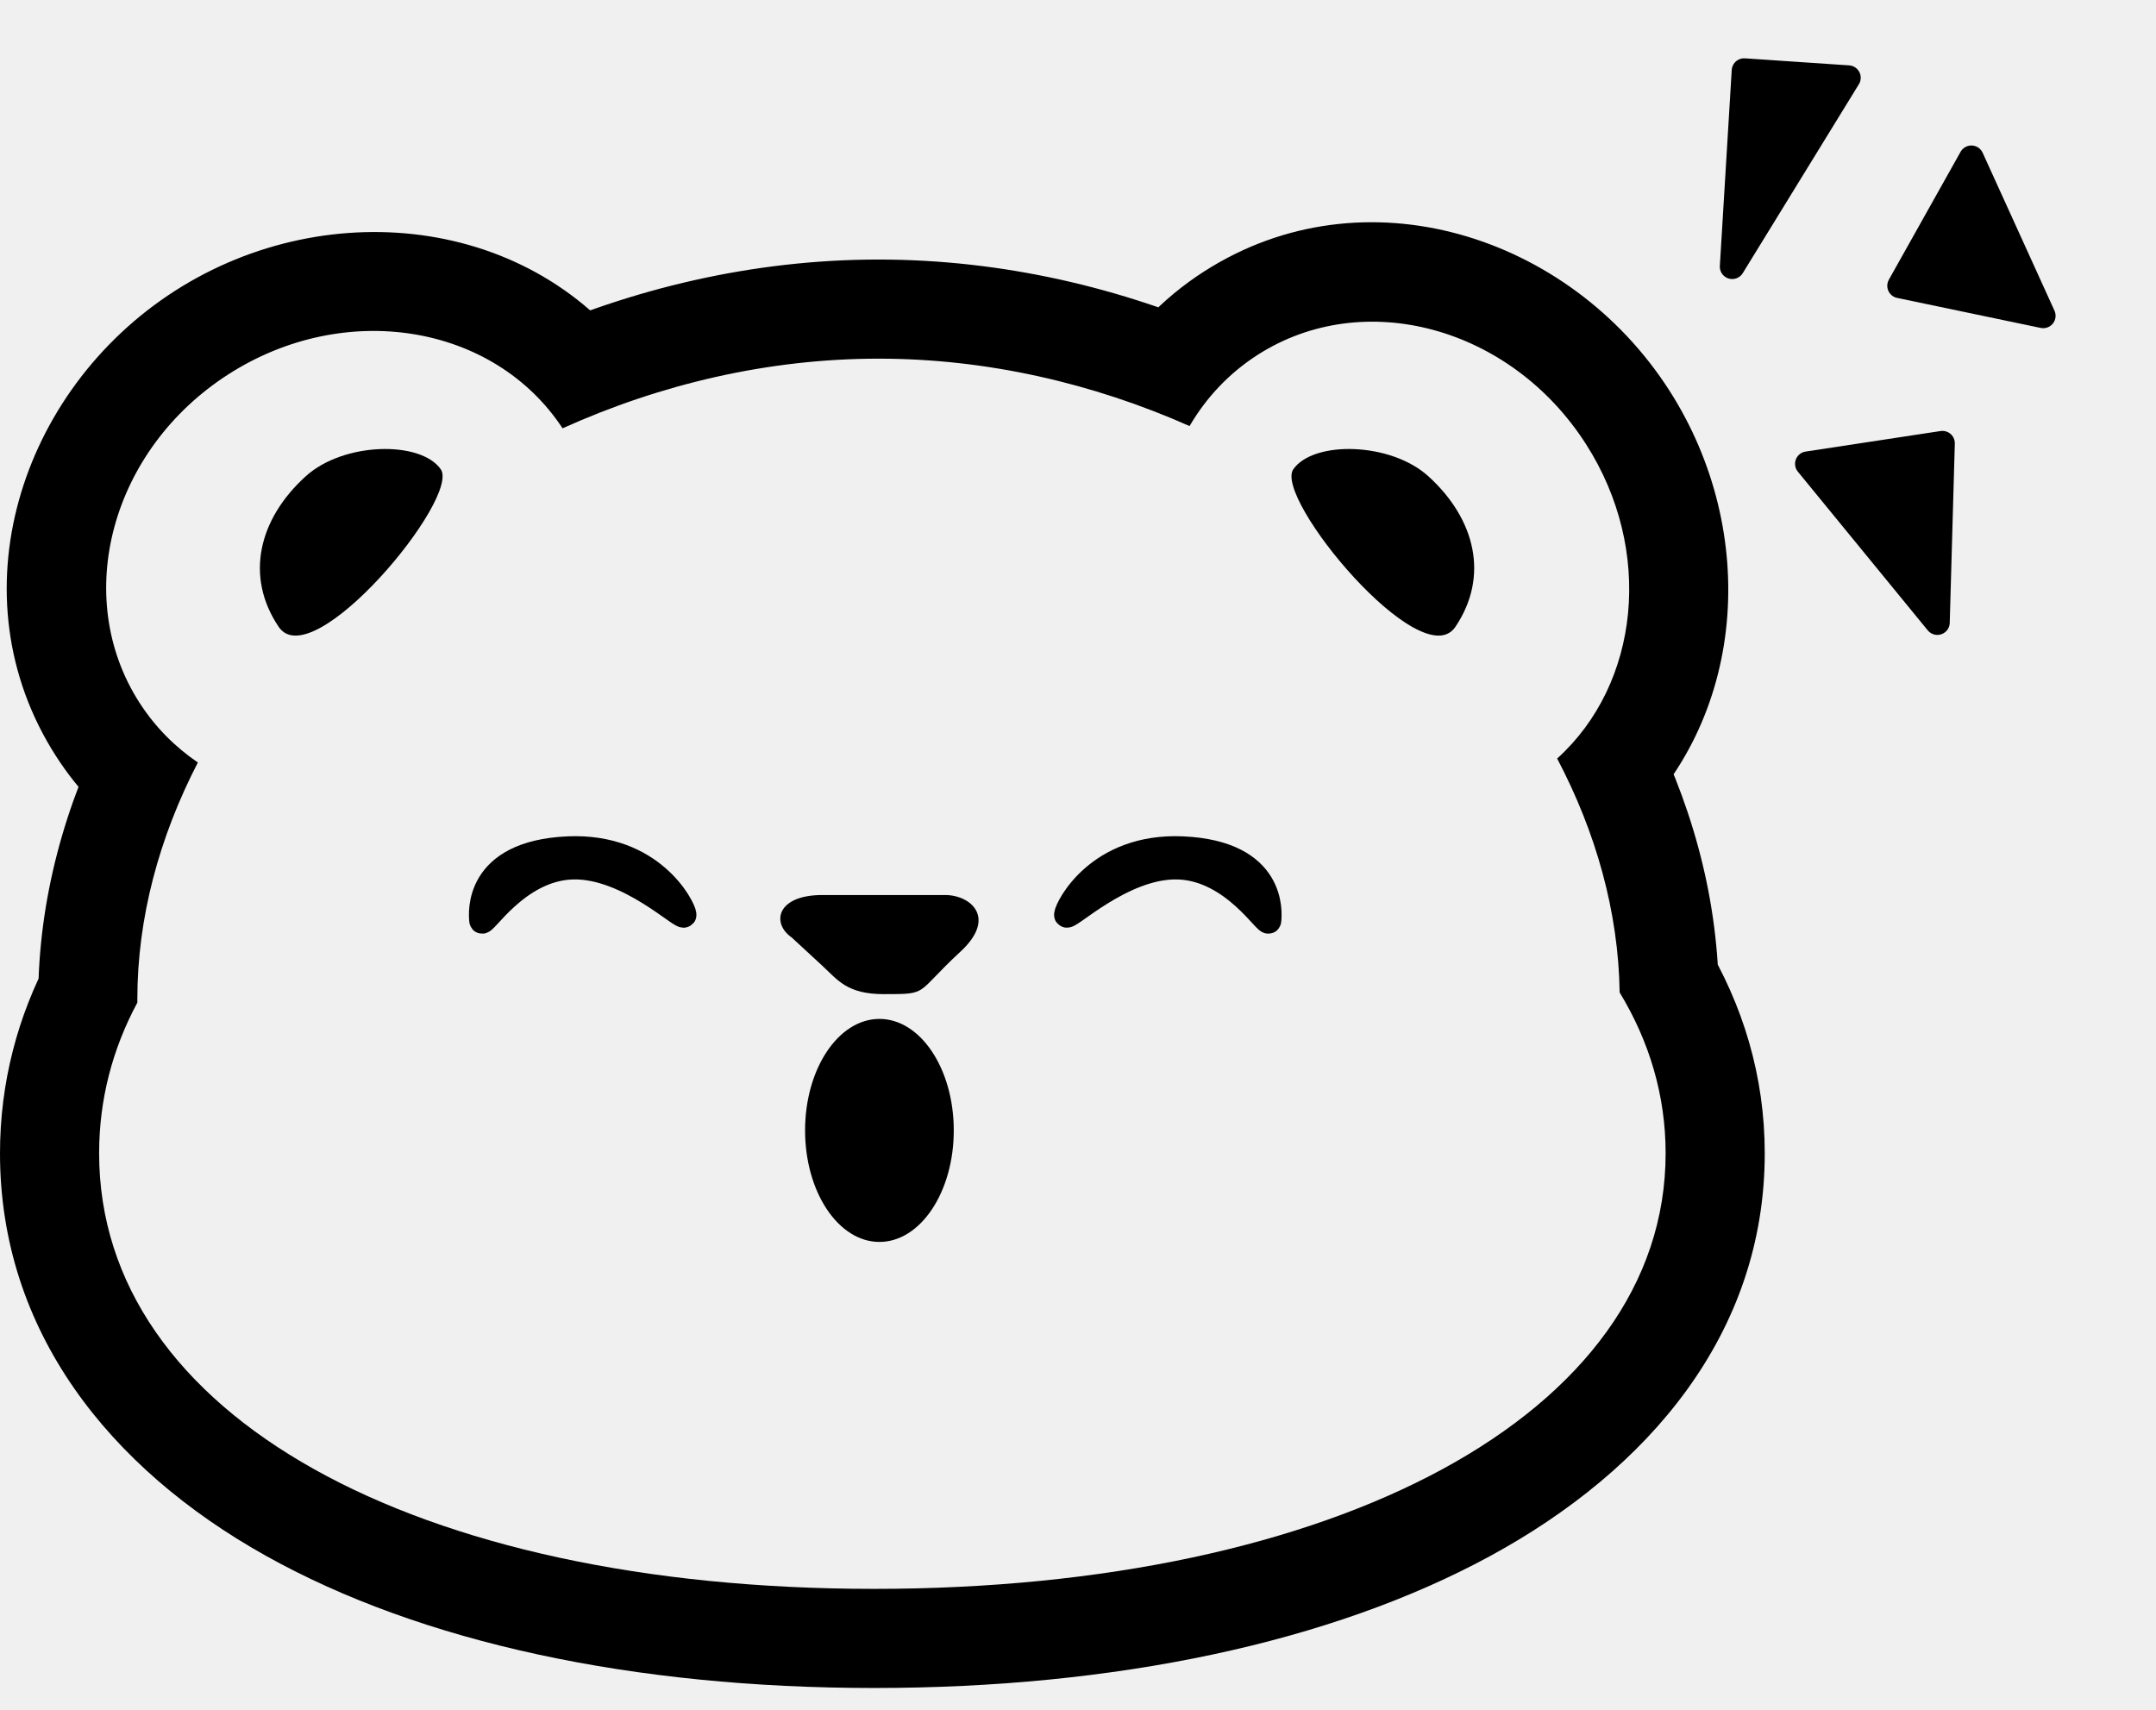
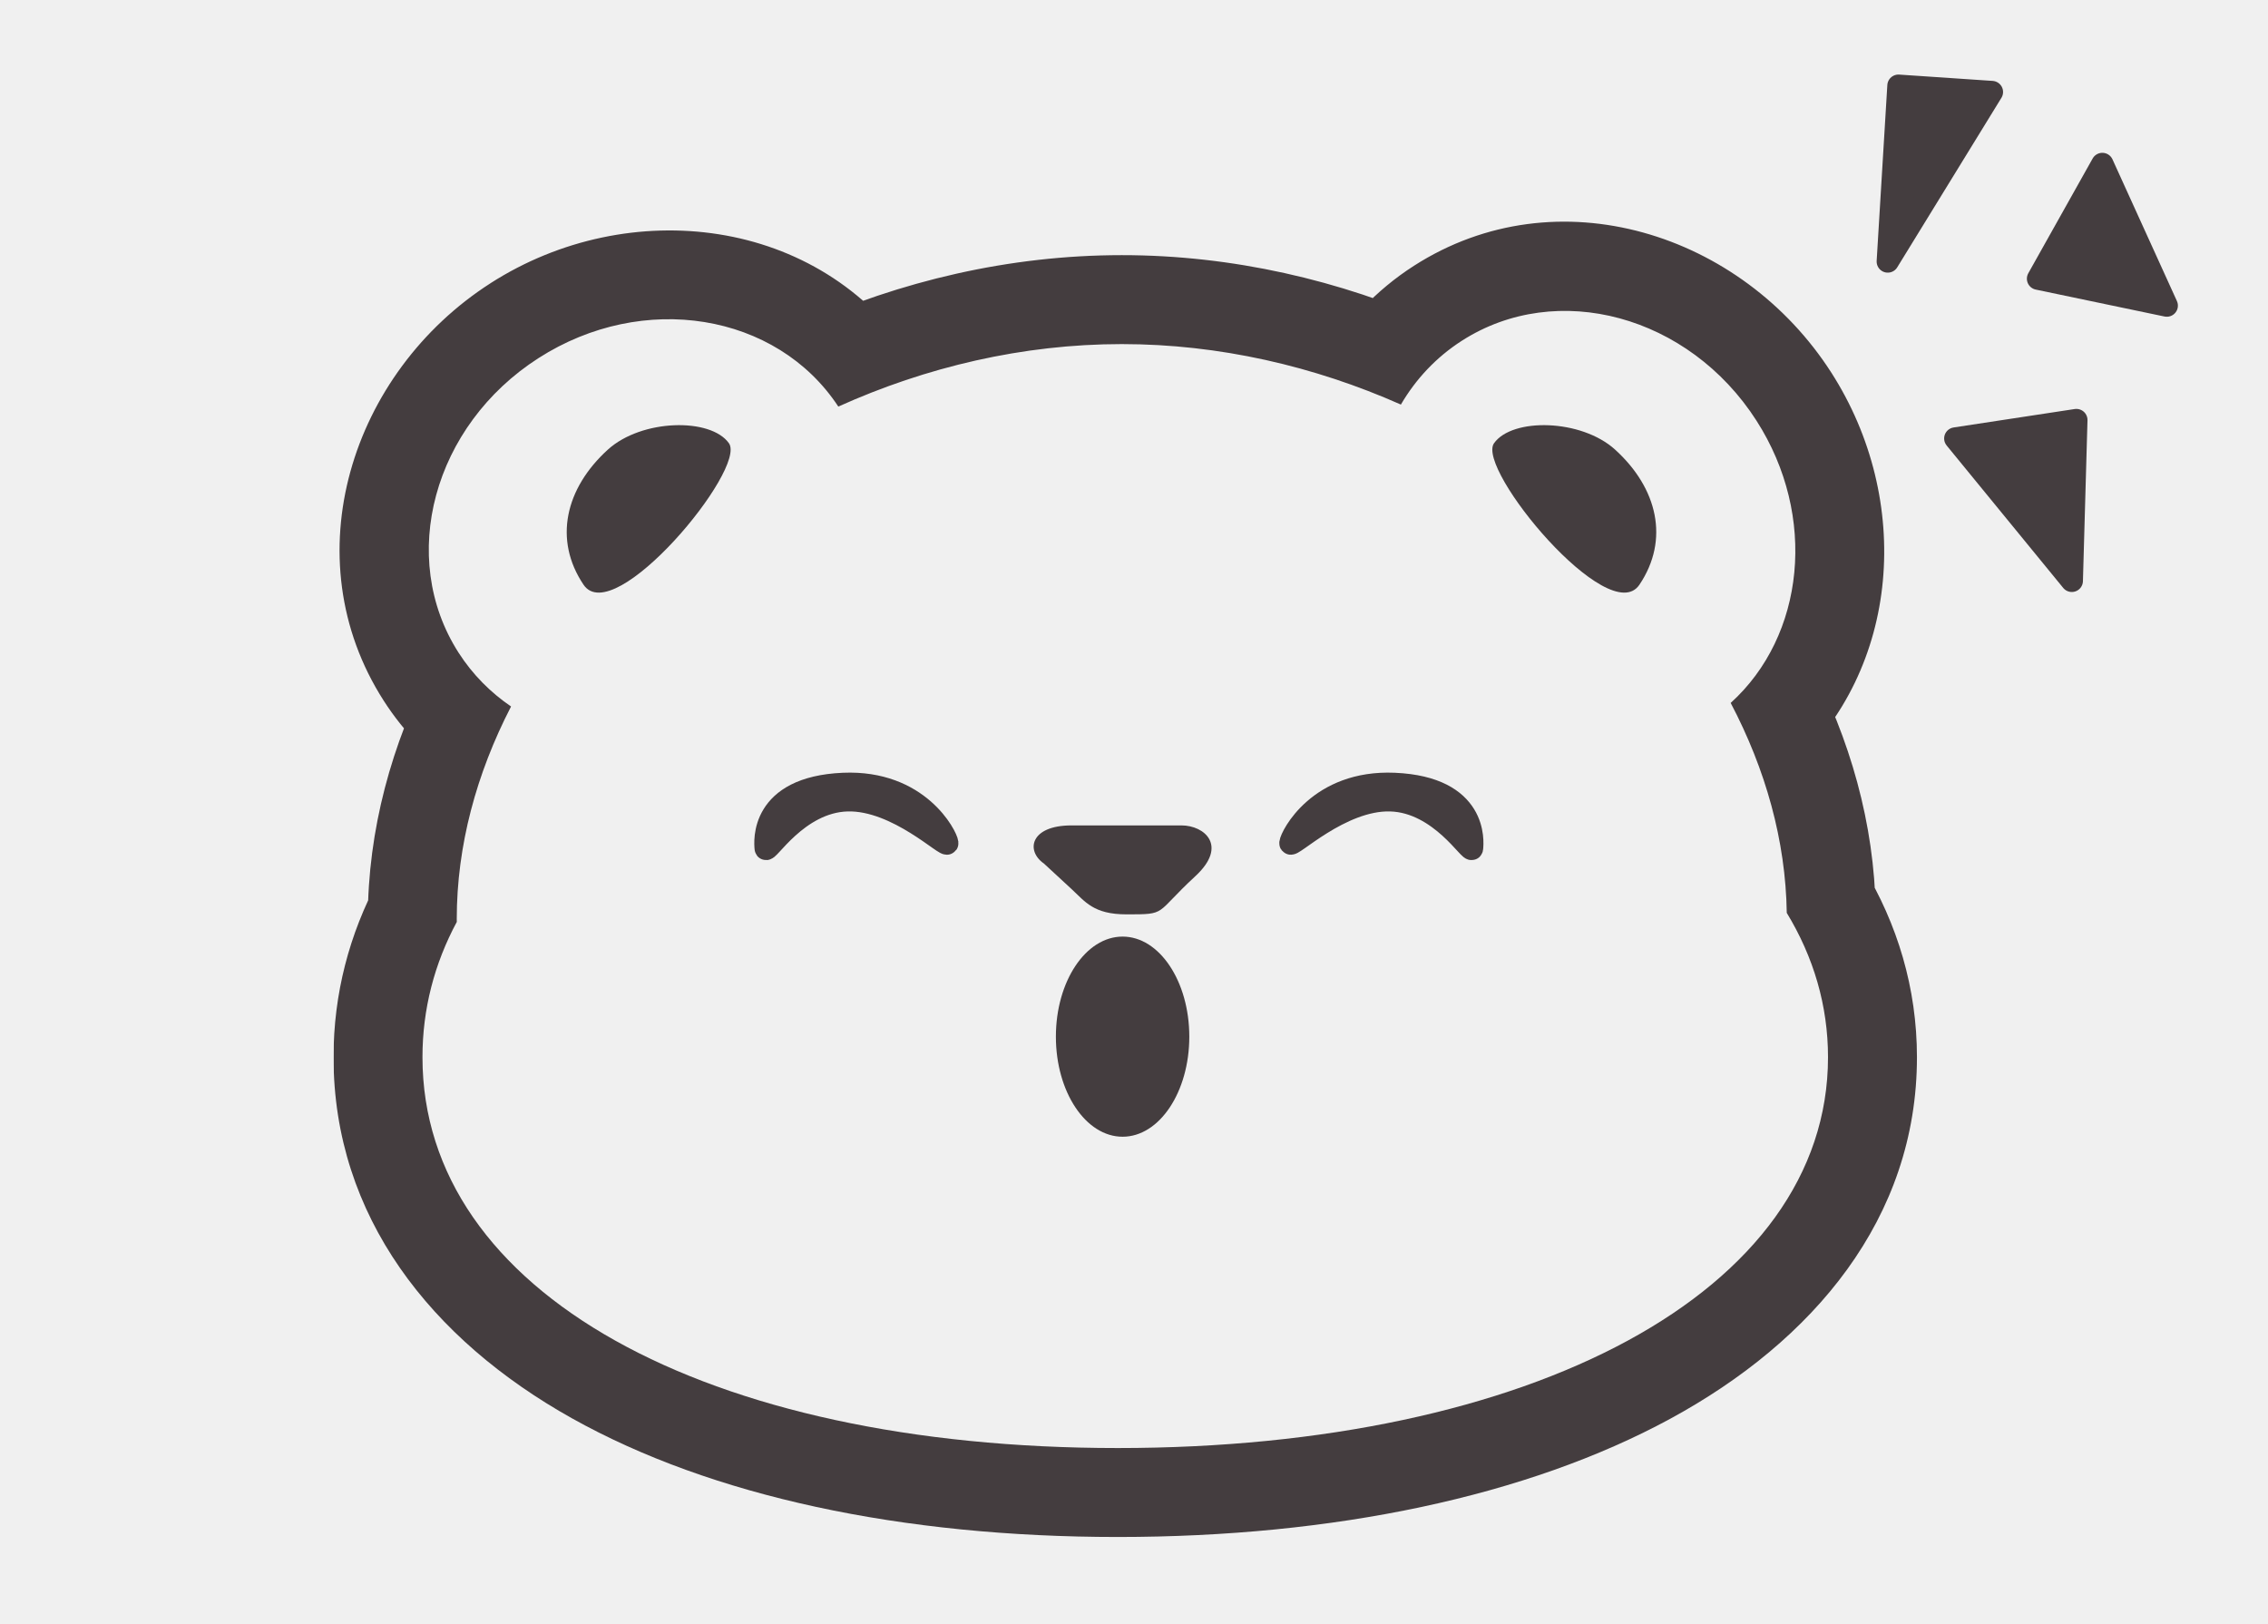
- <svg xmlns="http://www.w3.org/2000/svg" width="87" height="69" viewBox="0 0 87 69" fill="none">
-   <mask id="path-1-outside-1_43_112" maskUnits="userSpaceOnUse" x="0" y="7.982" width="72" height="61" fill="black">
-     <rect fill="white" y="7.982" width="72" height="61" />
-     <path d="M50.747 14.322C55.03 11.576 60.96 13.185 63.994 17.916C66.747 22.209 66.167 27.598 62.835 30.611C64.405 33.595 65.309 36.8 65.357 40.051C66.564 42.04 67.212 44.221 67.212 46.542C67.212 57.101 53.835 64.12 35.273 64.12C16.71 64.12 4 57.101 4 46.542C4 44.378 4.534 42.336 5.544 40.458C5.544 40.414 5.542 40.37 5.542 40.326C5.542 37.039 6.423 33.794 7.984 30.771C7.061 30.142 6.254 29.334 5.624 28.351C2.878 24.069 4.488 18.137 9.219 15.104C13.919 12.09 19.931 13.072 22.701 17.285C26.646 15.504 30.998 14.474 35.452 14.474C39.83 14.474 44.111 15.469 48.002 17.194C48.667 16.055 49.586 15.066 50.747 14.322Z" />
+ <svg xmlns="http://www.w3.org/2000/svg" width="102" height="73" viewBox="0 0 102 73" fill="none">
+   <mask id="path-1-outside-1_47_124" maskUnits="userSpaceOnUse" x="15" y="8.982" width="72" height="61" fill="black">
+     <rect fill="white" x="15" y="8.982" width="72" height="61" />
+     <path d="M65.747 15.322C70.03 12.575 75.96 14.185 78.994 18.916C81.747 23.21 81.167 28.598 77.835 31.611C79.405 34.595 80.309 37.801 80.357 41.052C81.564 43.041 82.212 45.221 82.212 47.543C82.212 58.101 68.835 65.119 50.273 65.119C31.71 65.119 19 58.101 19 47.543C19 45.379 19.535 43.337 20.544 41.458C20.544 41.414 20.542 41.37 20.542 41.325C20.542 38.039 21.423 34.794 22.984 31.771C22.061 31.142 21.254 30.334 20.624 29.352C17.878 25.069 19.488 19.137 24.219 16.104C28.919 13.09 34.932 14.071 37.702 18.284C41.647 16.504 45.999 15.474 50.452 15.474C54.831 15.474 59.111 16.468 63.003 18.194C63.668 17.055 64.586 16.066 65.747 15.322Z" />
  </mask>
-   <path d="M50.747 14.322L48.588 10.955L48.588 10.955L50.747 14.322ZM63.994 17.916L67.361 15.756L67.361 15.756L63.994 17.916ZM62.835 30.611L60.153 27.644L57.85 29.725L59.295 32.473L62.835 30.611ZM65.357 40.051L61.358 40.111L61.374 41.197L61.938 42.126L65.357 40.051ZM67.212 46.542H71.212V46.542L67.212 46.542ZM35.273 64.12L35.273 68.12H35.273V64.12ZM4 46.542L0 46.542V46.542H4ZM5.544 40.458L9.067 42.351L9.551 41.451L9.544 40.428L5.544 40.458ZM5.542 40.326H1.542V40.326L5.542 40.326ZM7.984 30.771L11.538 32.607L13.164 29.46L10.237 27.465L7.984 30.771ZM5.624 28.351L2.257 30.51L2.257 30.51L5.624 28.351ZM9.219 15.104L7.06 11.737L7.06 11.737L9.219 15.104ZM22.701 17.285L19.359 19.483L21.235 22.335L24.347 20.931L22.701 17.285ZM35.452 14.474L35.452 10.474H35.452V14.474ZM48.002 17.194L46.381 20.851L49.653 22.301L51.456 19.21L48.002 17.194ZM50.747 14.322L52.906 17.689C55.021 16.333 58.578 16.88 60.627 20.075L63.994 17.916L67.361 15.756C63.343 9.489 55.038 6.819 48.588 10.955L50.747 14.322ZM63.994 17.916L60.627 20.075C62.467 22.944 61.847 26.112 60.153 27.644L62.835 30.611L65.517 33.578C70.488 29.085 71.028 21.475 67.361 15.756L63.994 17.916ZM62.835 30.611L59.295 32.473C60.612 34.976 61.32 37.569 61.358 40.111L65.357 40.051L69.357 39.992C69.298 36.032 68.198 32.214 66.375 28.749L62.835 30.611ZM65.357 40.051L61.938 42.126C62.789 43.529 63.212 44.997 63.212 46.543L67.212 46.542L71.212 46.542C71.212 43.444 70.34 40.551 68.777 37.976L65.357 40.051ZM67.212 46.542H63.212C63.212 49.852 61.183 53.122 56.295 55.775C51.389 58.437 44.117 60.12 35.273 60.12V64.12V68.12C44.99 68.12 53.688 66.293 60.111 62.806C66.552 59.31 71.212 53.792 71.212 46.542H67.212ZM35.273 64.12L35.273 60.12C26.426 60.12 19.344 58.437 14.628 55.799C9.967 53.193 8 49.942 8 46.542H4H0C0 53.701 4.388 59.239 10.723 62.782C17.002 66.293 25.556 68.12 35.273 68.12L35.273 64.12ZM4 46.542L8 46.543C8 45.059 8.361 43.666 9.067 42.351L5.544 40.458L2.021 38.564C0.708 41.006 5.24521e-05 43.696 0 46.542L4 46.542ZM5.544 40.458L9.544 40.428C9.544 40.398 9.543 40.372 9.543 40.352C9.543 40.335 9.542 40.316 9.542 40.31C9.542 40.301 9.542 40.3 9.542 40.301C9.542 40.303 9.542 40.312 9.542 40.326L5.542 40.326L1.542 40.326C1.542 40.393 1.543 40.451 1.544 40.473C1.544 40.489 1.544 40.492 1.544 40.497C1.544 40.5 1.544 40.495 1.544 40.487L5.544 40.458ZM5.542 40.326H9.542C9.542 37.761 10.229 35.141 11.538 32.607L7.984 30.771L4.431 28.935C2.616 32.447 1.542 36.318 1.542 40.326H5.542ZM7.984 30.771L10.237 27.465C9.738 27.126 9.318 26.701 8.991 26.192L5.624 28.351L2.257 30.51C3.191 31.966 4.384 33.158 5.732 34.077L7.984 30.771ZM5.624 28.351L8.991 26.192C7.635 24.077 8.183 20.52 11.378 18.471L9.219 15.104L7.06 11.737C0.793 15.755 -1.879 24.06 2.257 30.51L5.624 28.351ZM9.219 15.104L11.378 18.471C14.548 16.439 17.988 17.398 19.359 19.483L22.701 17.285L26.043 15.087C21.873 8.746 13.29 7.742 7.06 11.737L9.219 15.104ZM22.701 17.285L24.347 20.931C27.82 19.363 31.613 18.474 35.452 18.474V14.474V10.474C30.383 10.474 25.472 11.646 21.056 13.639L22.701 17.285ZM35.452 14.474L35.452 18.474C39.226 18.474 42.956 19.333 46.381 20.851L48.002 17.194L49.623 13.537C45.265 11.605 40.435 10.474 35.452 10.474L35.452 14.474ZM48.002 17.194L51.456 19.21C51.817 18.593 52.301 18.077 52.906 17.689L50.747 14.322L48.588 10.955C46.871 12.056 45.517 13.517 44.547 15.177L48.002 17.194Z" fill="black" mask="url(#path-1-outside-1_43_112)" />
-   <path d="M12.334 19.223C13.86 17.835 16.966 17.777 17.783 18.933C18.601 20.09 12.607 27.319 11.244 25.295C9.882 23.271 10.427 20.957 12.334 19.223Z" fill="black" />
-   <path d="M57.641 19.223C56.115 17.835 53.009 17.777 52.191 18.933C51.374 20.09 57.368 27.319 58.73 25.295C60.093 23.271 59.548 20.957 57.641 19.223Z" fill="black" />
-   <path d="M31.949 37.834L33.186 38.977C33.805 39.548 34.177 40.119 35.662 40.119C37.519 40.119 36.9 40.119 38.756 38.405C40.242 37.034 39.169 36.119 38.137 36.119H33.186C31.33 36.119 31.123 37.262 31.949 37.834Z" fill="black" />
-   <path d="M19.435 37.154C19.466 37.454 20.846 35.058 23.102 34.991C25.358 34.924 27.636 37.21 27.605 36.911C27.575 36.611 26.327 34.104 22.927 34.251C19.186 34.413 19.405 36.855 19.435 37.154Z" fill="black" stroke="black" />
-   <path d="M51.203 37.154C51.172 37.454 49.792 35.058 47.536 34.991C45.28 34.924 43.003 37.21 43.033 36.911C43.064 36.611 44.311 34.104 47.711 34.251C51.452 34.413 51.233 36.855 51.203 37.154Z" fill="black" stroke="black" />
-   <ellipse cx="35.487" cy="45.619" rx="3" ry="4.5" fill="black" />
-   <path d="M78.177 25.122L72.935 18.718L78.382 17.889L78.177 25.122Z" fill="black" />
-   <path d="M70.379 2.853L69.899 10.761L74.585 3.137L70.379 2.853Z" fill="black" />
-   <path d="M82.448 12.744L76.656 11.533L79.55 6.372L82.448 12.744Z" fill="black" />
-   <path d="M78.177 25.122L72.935 18.718L78.382 17.889L78.177 25.122Z" stroke="black" stroke-linejoin="round" />
-   <path d="M70.379 2.853L69.899 10.761L74.585 3.137L70.379 2.853Z" stroke="black" stroke-linejoin="round" />
-   <path d="M82.448 12.744L76.656 11.533L79.55 6.372L82.448 12.744Z" stroke="black" stroke-linejoin="round" />
+   <path d="M65.747 15.322L63.588 11.954L63.588 11.954L65.747 15.322ZM78.994 18.916L82.361 16.757L82.361 16.757L78.994 18.916ZM77.835 31.611L75.153 28.643L72.85 30.725L74.295 33.473L77.835 31.611ZM80.357 41.052L76.358 41.111L76.374 42.198L76.938 43.127L80.357 41.052ZM82.212 47.543L86.212 47.543V47.543H82.212ZM50.273 65.119L50.273 69.119H50.273V65.119ZM19 47.543H15V47.543L19 47.543ZM20.544 41.458L24.067 43.352L24.551 42.451L24.544 41.429L20.544 41.458ZM20.542 41.325L16.542 41.325V41.325H20.542ZM22.984 31.771L26.538 33.607L28.164 30.46L25.237 28.465L22.984 31.771ZM20.624 29.352L17.257 31.511L17.257 31.511L20.624 29.352ZM24.219 16.104L22.06 12.736L22.06 12.737L24.219 16.104ZM37.702 18.284L34.36 20.482L36.236 23.335L39.347 21.93L37.702 18.284ZM50.452 15.474L50.452 11.474H50.452V15.474ZM63.003 18.194L61.382 21.85L64.653 23.301L66.457 20.21L63.003 18.194ZM65.747 15.322L67.906 18.689C70.021 17.333 73.578 17.88 75.627 21.075L78.994 18.916L82.361 16.757C78.343 10.49 70.038 7.818 63.588 11.954L65.747 15.322ZM78.994 18.916L75.627 21.075C77.467 23.945 76.847 27.112 75.153 28.643L77.835 31.611L80.517 34.578C85.488 30.085 86.028 22.475 82.361 16.757L78.994 18.916ZM77.835 31.611L74.295 33.473C75.612 35.976 76.32 38.569 76.358 41.111L80.357 41.052L84.357 40.993C84.298 37.033 83.198 33.214 81.375 29.748L77.835 31.611ZM80.357 41.052L76.938 43.127C77.789 44.53 78.212 45.998 78.212 47.543H82.212H86.212C86.212 44.445 85.339 41.552 83.777 38.977L80.357 41.052ZM82.212 47.543L78.212 47.543C78.212 50.852 76.183 54.122 71.295 56.775C66.389 59.437 59.117 61.119 50.273 61.119V65.119V69.119C59.99 69.119 68.687 67.292 75.111 63.806C81.552 60.311 86.212 54.792 86.212 47.543L82.212 47.543ZM50.273 65.119L50.273 61.119C41.426 61.119 34.344 59.437 29.628 56.799C24.967 54.193 23 50.943 23 47.543L19 47.543L15 47.543C15 54.702 19.388 60.239 25.723 63.782C32.002 67.293 40.556 69.119 50.273 69.119L50.273 65.119ZM19 47.543H23C23 46.06 23.361 44.667 24.067 43.352L20.544 41.458L17.02 39.565C15.708 42.006 15 44.697 15 47.543H19ZM20.544 41.458L24.544 41.429C24.544 41.399 24.543 41.373 24.543 41.353C24.543 41.336 24.542 41.317 24.542 41.311C24.542 41.301 24.542 41.3 24.542 41.302C24.542 41.304 24.542 41.312 24.542 41.325H20.542H16.542C16.542 41.392 16.543 41.45 16.544 41.473C16.544 41.489 16.544 41.492 16.544 41.497C16.544 41.5 16.544 41.496 16.544 41.487L20.544 41.458ZM20.542 41.325L24.542 41.325C24.542 38.76 25.229 36.14 26.538 33.607L22.984 31.771L19.431 29.935C17.616 33.447 16.542 37.317 16.542 41.325L20.542 41.325ZM22.984 31.771L25.237 28.465C24.737 28.125 24.317 27.701 23.991 27.193L20.624 29.352L17.257 31.511C18.191 32.968 19.386 34.159 20.732 35.076L22.984 31.771ZM20.624 29.352L23.991 27.193C22.635 25.078 23.183 21.52 26.378 19.471L24.219 16.104L22.06 12.737C15.793 16.755 13.121 25.061 17.257 31.511L20.624 29.352ZM24.219 16.104L26.378 19.471C29.549 17.438 32.989 18.397 34.36 20.482L37.702 18.284L41.044 16.087C36.874 9.745 28.29 8.742 22.06 12.736L24.219 16.104ZM37.702 18.284L39.347 21.93C42.821 20.363 46.614 19.474 50.452 19.474V15.474V11.474C45.383 11.474 40.473 12.646 36.057 14.639L37.702 18.284ZM50.452 15.474L50.452 19.474C54.227 19.474 57.957 20.332 61.382 21.85L63.003 18.194L64.624 14.537C60.266 12.605 55.435 11.474 50.452 11.474L50.452 15.474ZM63.003 18.194L66.457 20.21C66.819 19.592 67.303 19.076 67.906 18.689L65.747 15.322L63.588 11.954C61.87 13.056 60.517 14.518 59.548 16.177L63.003 18.194Z" fill="#443D3F" mask="url(#path-1-outside-1_47_124)" />
+   <path d="M27.334 20.223C28.86 18.835 31.966 18.777 32.783 19.933C33.601 21.09 27.607 28.319 26.244 26.295C24.882 24.271 25.427 21.957 27.334 20.223Z" fill="#443D3F" />
+   <path d="M72.641 20.223C71.115 18.835 68.009 18.777 67.191 19.933C66.374 21.09 72.368 28.319 73.731 26.295C75.093 24.271 74.548 21.957 72.641 20.223Z" fill="#443D3F" />
+   <path d="M46.949 38.834L48.186 39.977C48.805 40.548 49.177 41.119 50.662 41.119C52.519 41.119 51.9 41.119 53.756 39.405C55.242 38.034 54.169 37.119 53.137 37.119H48.186C46.33 37.119 46.123 38.262 46.949 38.834Z" fill="#443D3F" />
+   <path d="M34.435 38.154C34.466 38.454 35.846 36.058 38.102 35.991C40.358 35.924 42.636 38.21 42.605 37.911C42.575 37.611 41.327 35.104 37.927 35.251C34.186 35.413 34.405 37.855 34.435 38.154Z" fill="#443D3F" stroke="#443D3F" />
+   <path d="M66.203 38.154C66.172 38.454 64.792 36.058 62.536 35.991C60.28 35.924 58.003 38.21 58.033 37.911C58.064 37.611 59.311 35.104 62.711 35.251C66.452 35.413 66.234 37.855 66.203 38.154Z" fill="#443D3F" stroke="#443D3F" />
+   <ellipse cx="50.487" cy="46.619" rx="3" ry="4.5" fill="#443D3F" />
+   <path d="M93.177 26.122L87.935 19.718L93.382 18.889L93.177 26.122Z" fill="#443D3F" />
+   <path d="M85.379 3.853L84.899 11.761L89.585 4.137L85.379 3.853Z" fill="#443D3F" />
+   <path d="M97.448 13.744L91.656 12.533L94.55 7.372L97.448 13.744Z" fill="#443D3F" />
+   <path d="M93.177 26.122L87.935 19.718L93.382 18.889L93.177 26.122Z" stroke="#443D3F" stroke-linejoin="round" />
+   <path d="M85.379 3.853L84.899 11.761L89.585 4.137L85.379 3.853Z" stroke="#443D3F" stroke-linejoin="round" />
+   <path d="M97.448 13.744L91.656 12.533L94.55 7.372L97.448 13.744Z" stroke="#443D3F" stroke-linejoin="round" />
</svg>
